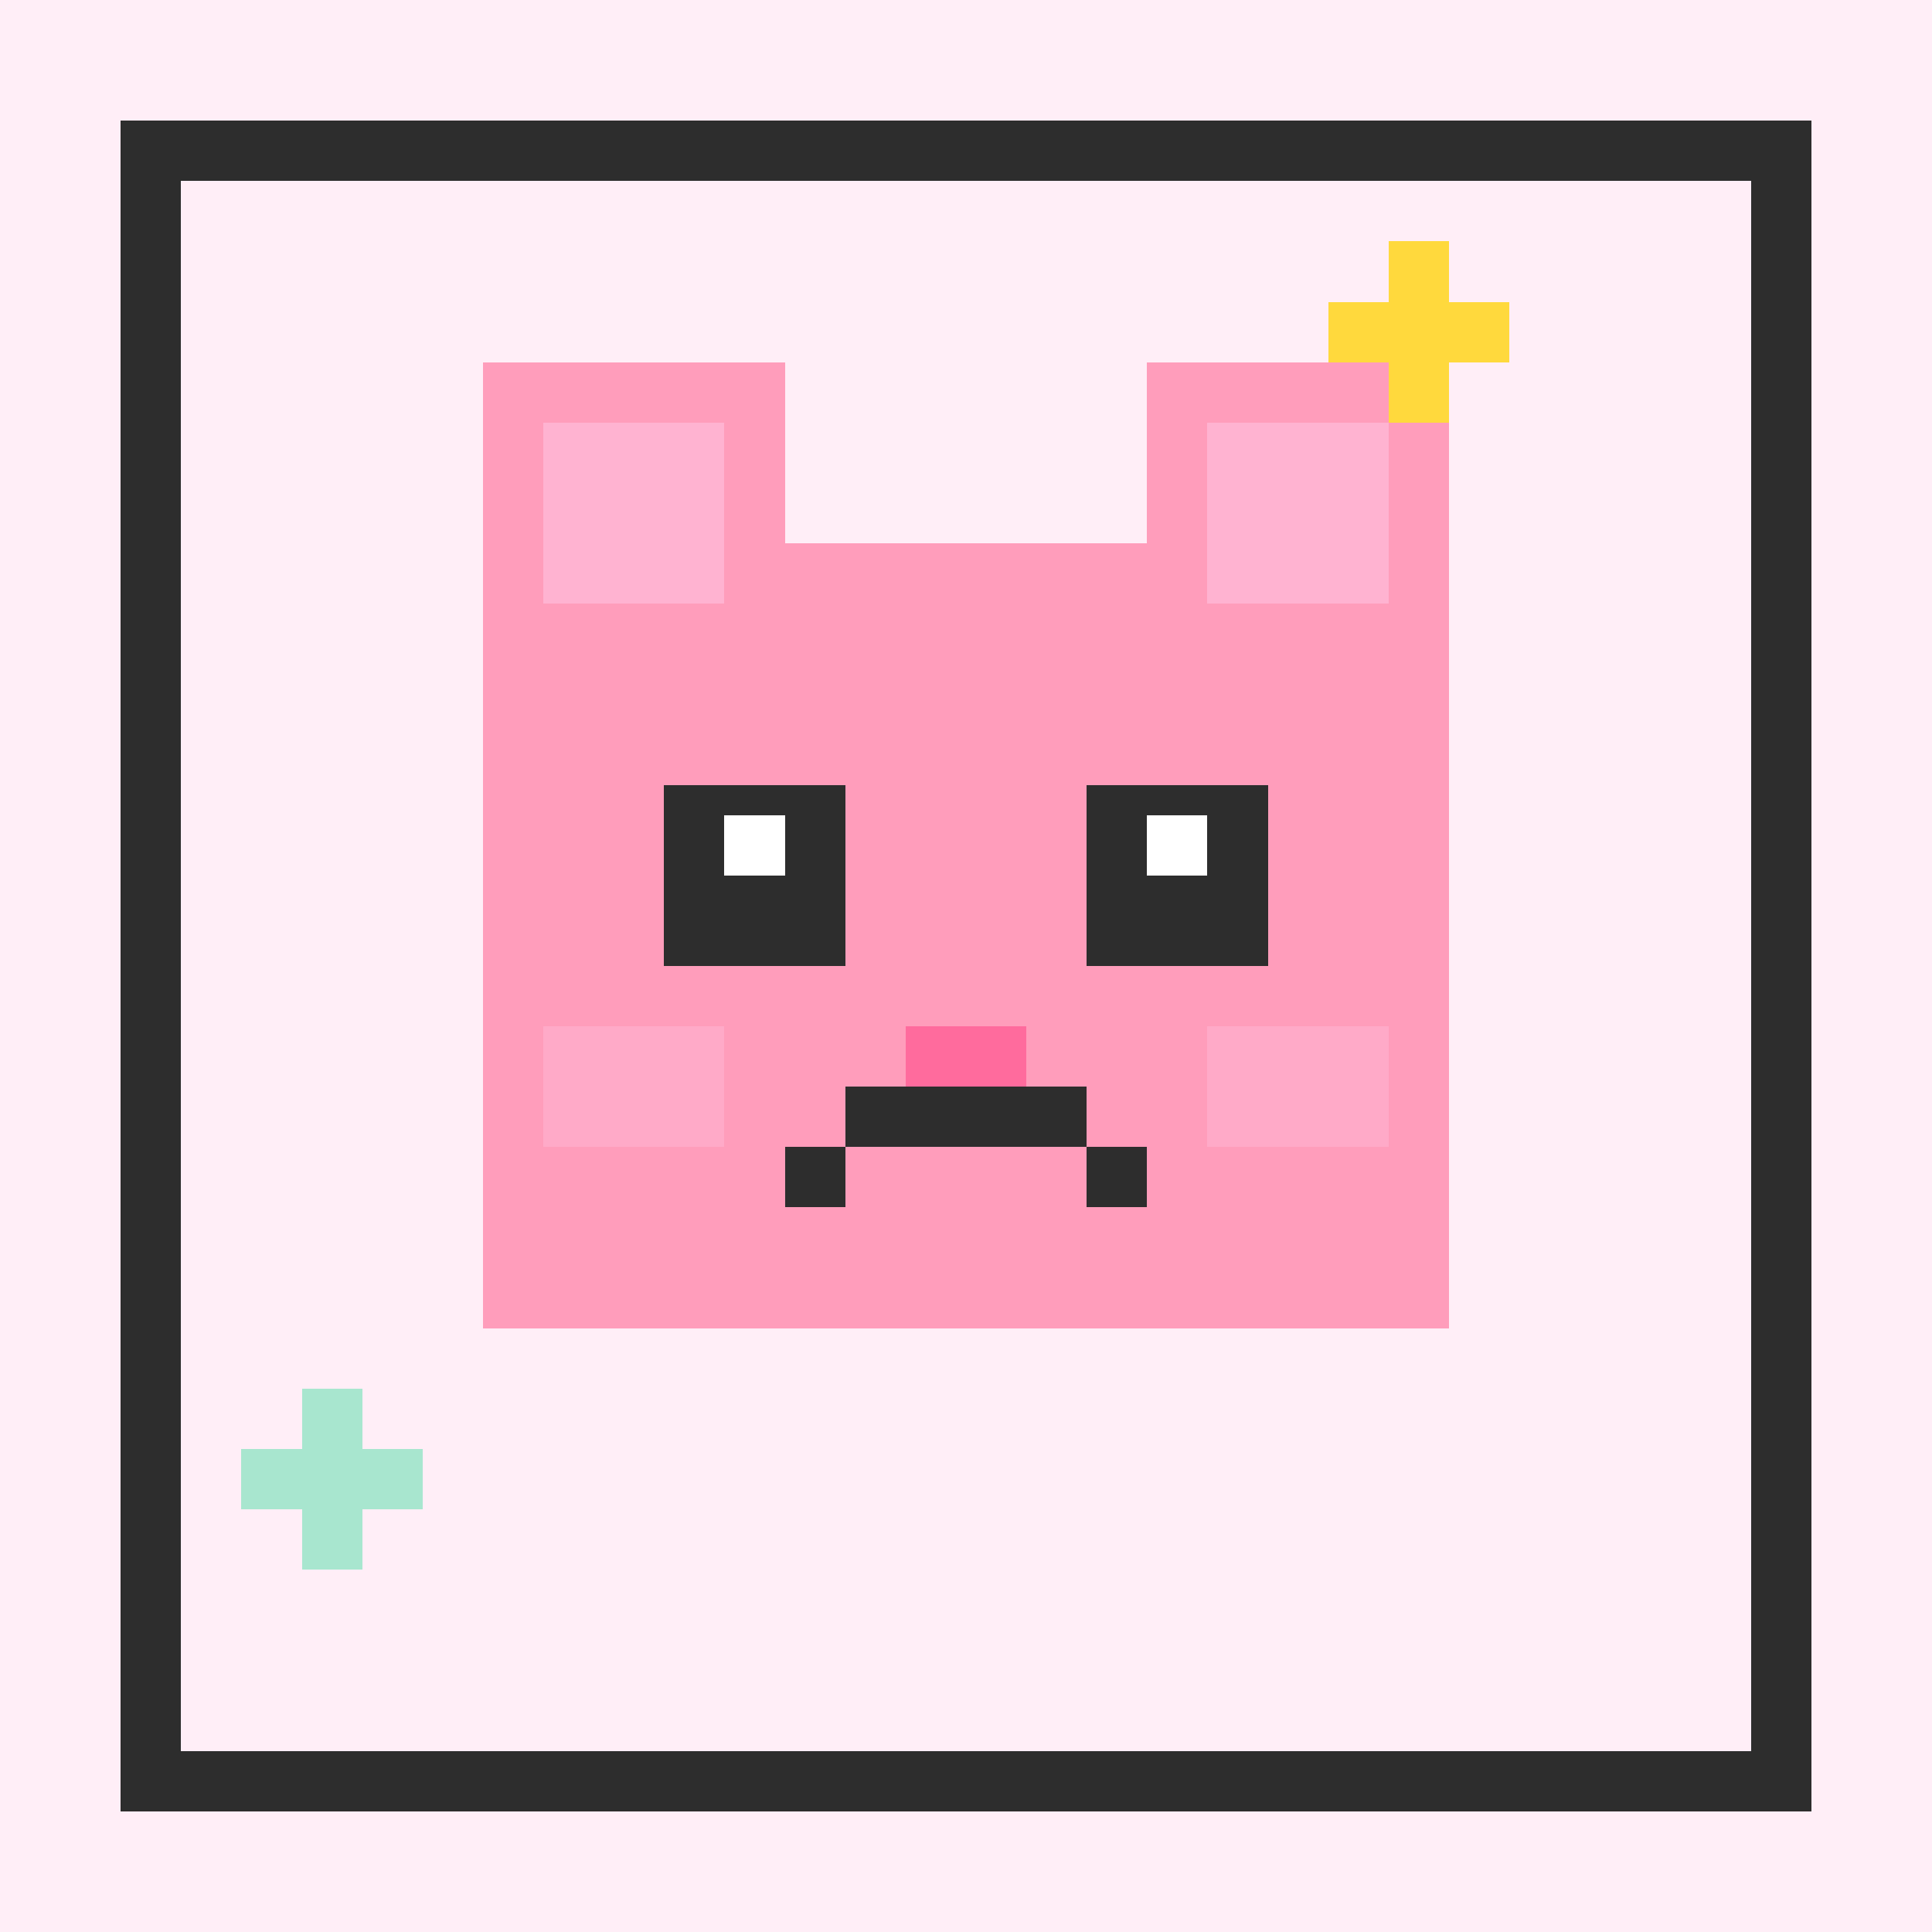
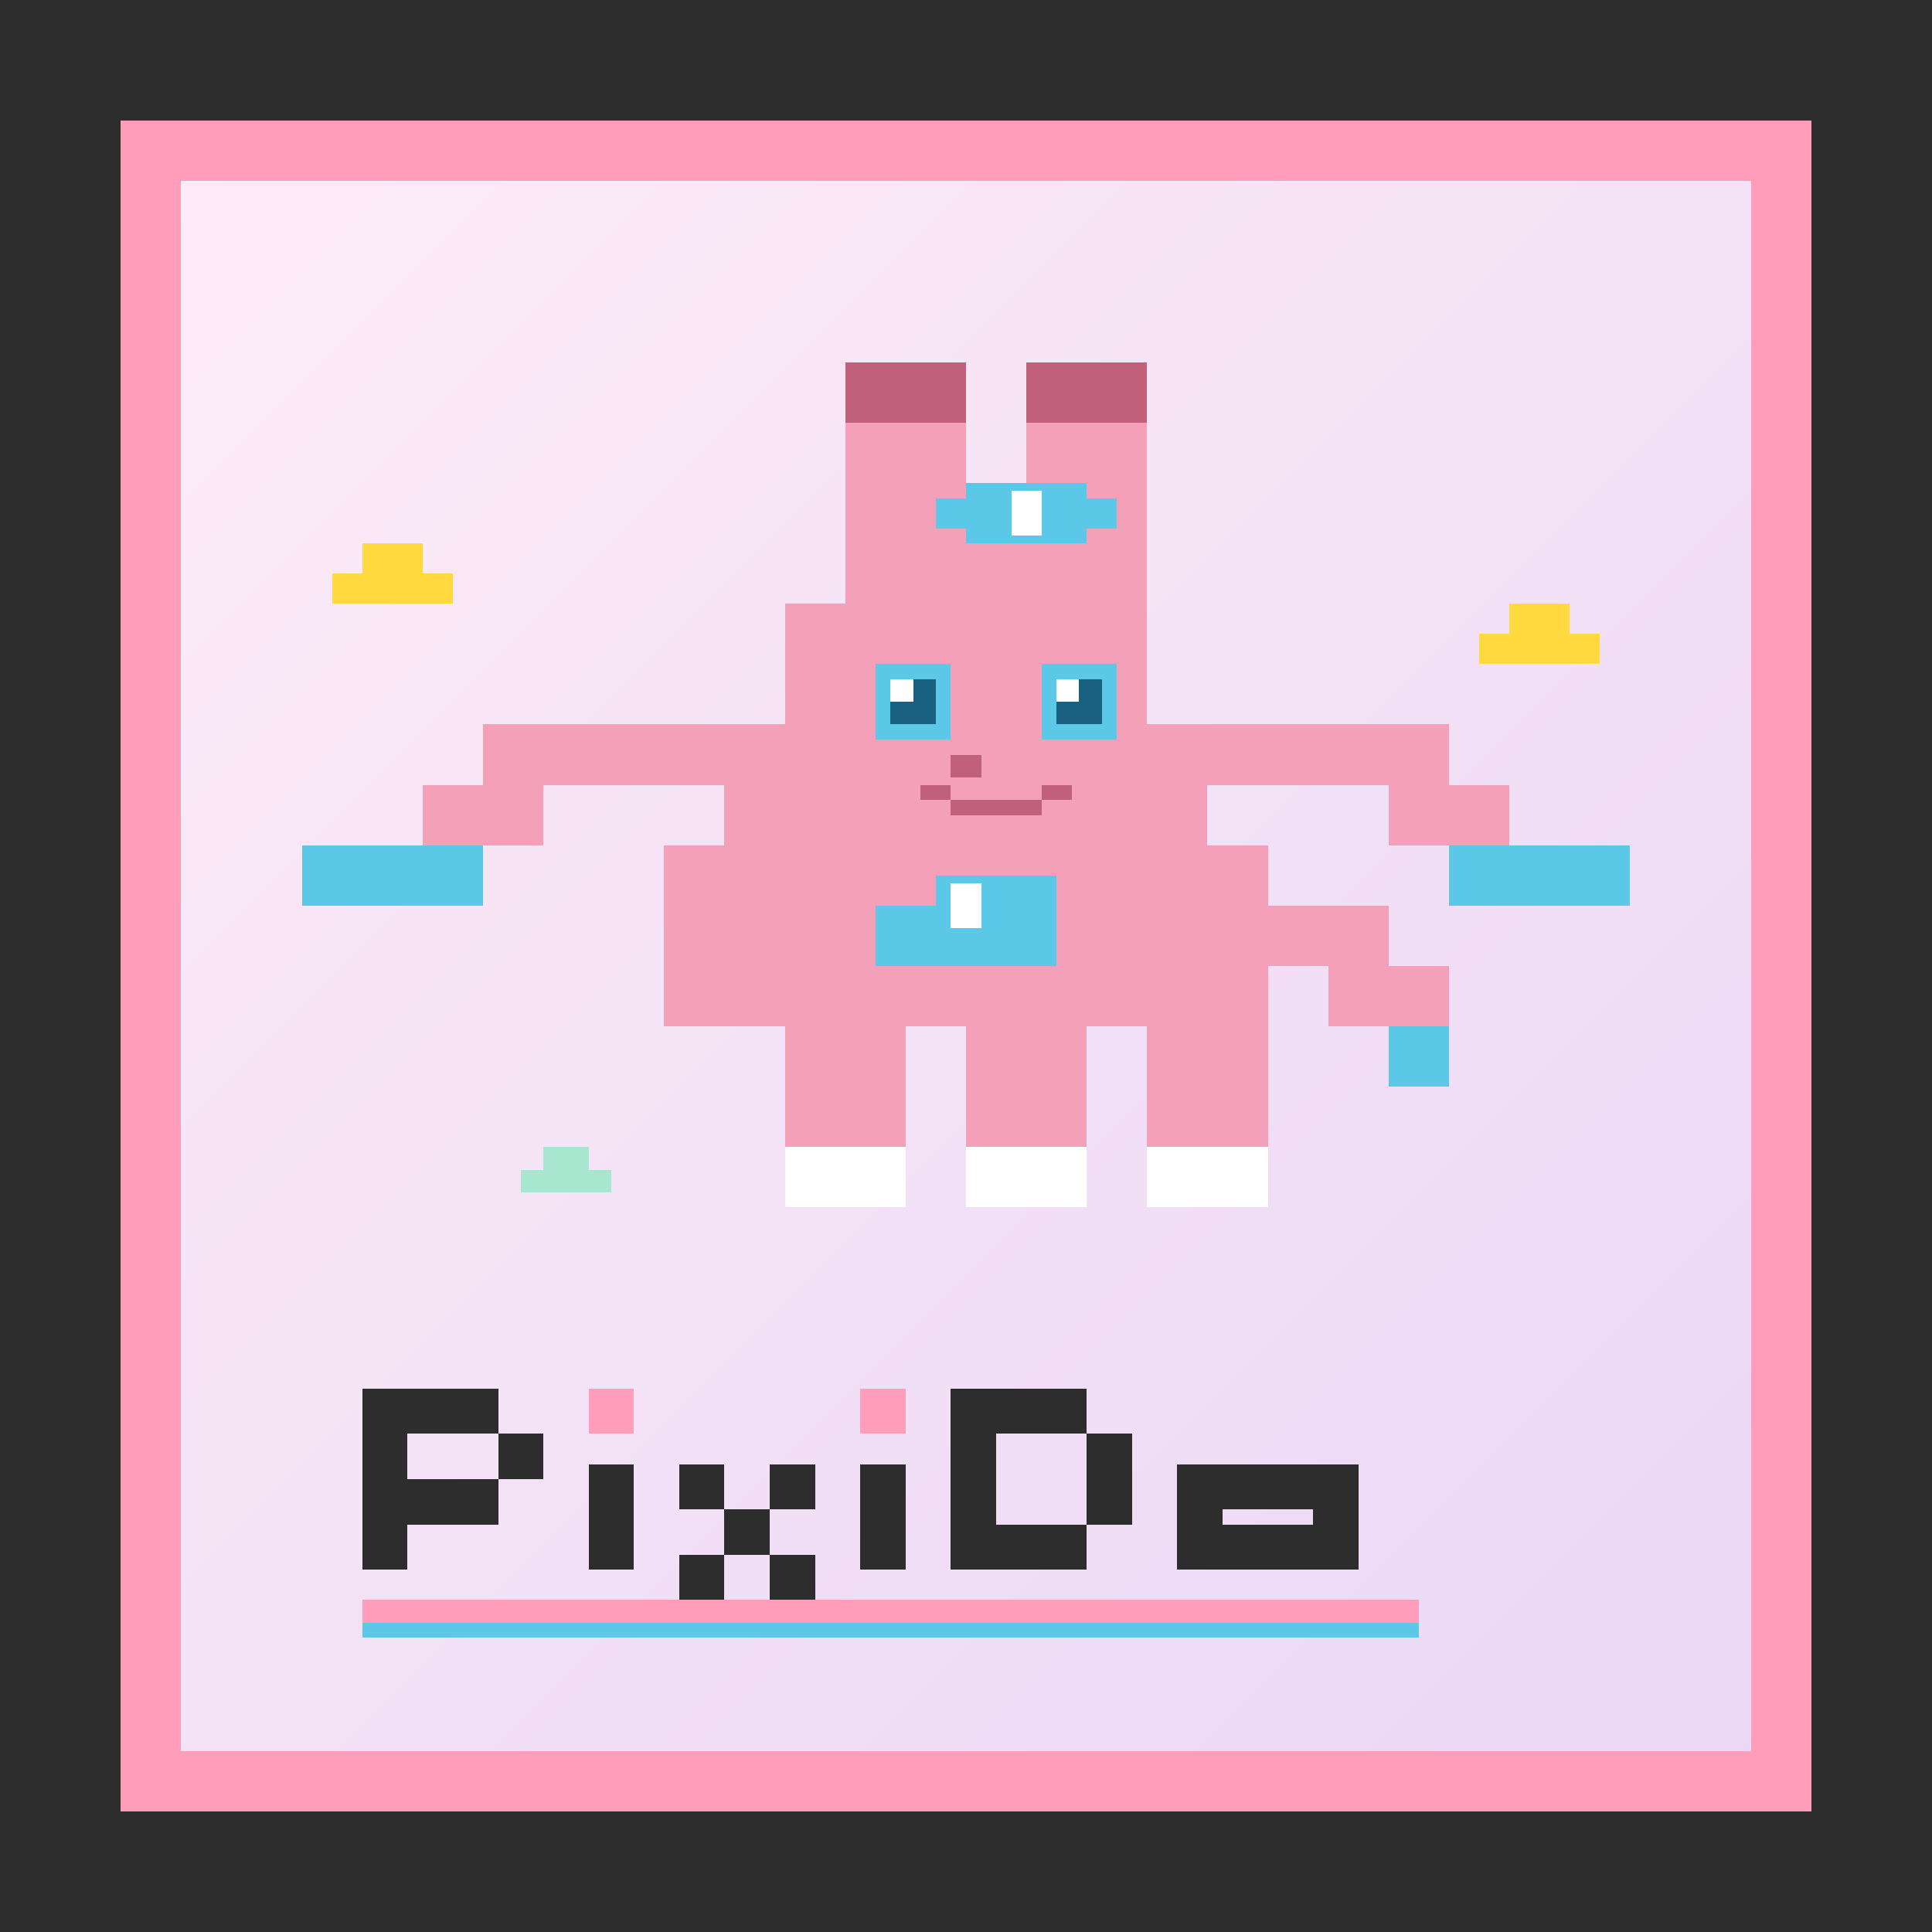
<svg xmlns="http://www.w3.org/2000/svg" viewBox="0 0 512 512" shape-rendering="crispEdges">
-   <rect width="512" height="512" fill="#ffeef7" />
-   <rect x="32" y="32" width="448" height="448" fill="#ff9dbb" />
-   <rect x="48" y="48" width="416" height="416" fill="#ffeef7" />
-   <rect x="128" y="144" width="256" height="208" fill="#ff9dbb" />
-   <rect x="128" y="96" width="80" height="80" fill="#ff9dbb" />
-   <rect x="304" y="96" width="80" height="80" fill="#ff9dbb" />
-   <rect x="144" y="112" width="48" height="48" fill="#ffb3d1" />
-   <rect x="320" y="112" width="48" height="48" fill="#ffb3d1" />
-   <rect x="176" y="208" width="48" height="48" fill="#2d2d2d" />
-   <rect x="288" y="208" width="48" height="48" fill="#2d2d2d" />
-   <rect x="192" y="216" width="16" height="16" fill="#ffffff" />
-   <rect x="304" y="216" width="16" height="16" fill="#ffffff" />
-   <rect x="240" y="272" width="32" height="16" fill="#ff6b9d" />
-   <rect x="208" y="304" width="16" height="16" fill="#2d2d2d" />
-   <rect x="288" y="304" width="16" height="16" fill="#2d2d2d" />
-   <rect x="224" y="288" width="64" height="16" fill="#2d2d2d" />
-   <rect x="144" y="272" width="48" height="32" fill="#ffb3d1" opacity="0.6" />
-   <rect x="320" y="272" width="48" height="32" fill="#ffb3d1" opacity="0.6" />
-   <rect x="368" y="64" width="16" height="16" fill="#ffd93d" />
-   <rect x="352" y="80" width="48" height="16" fill="#ffd93d" />
-   <rect x="368" y="96" width="16" height="16" fill="#ffd93d" />
-   <rect x="80" y="368" width="16" height="16" fill="#a8e6cf" />
-   <rect x="64" y="384" width="48" height="16" fill="#a8e6cf" />
-   <rect x="80" y="400" width="16" height="16" fill="#a8e6cf" />
-   <rect x="32" y="32" width="448" height="16" fill="#2d2d2d" />
-   <rect x="32" y="464" width="448" height="16" fill="#2d2d2d" />
-   <rect x="32" y="32" width="16" height="448" fill="#2d2d2d" />
-   <rect x="464" y="32" width="16" height="448" fill="#2d2d2d" />
+   <defs>
+     <linearGradient id="bg" x1="0%" y1="0%" x2="100%" y2="100%">
+       <stop offset="0%" stop-color="#ffeef7" />
+       <stop offset="100%" stop-color="#e8d5f5" />
+     </linearGradient>
+   </defs>
+   <rect width="512" height="512" fill="url(#bg)" />
+   <rect x="0" y="0" width="512" height="32" fill="#2d2d2d" />
+   <rect x="0" y="480" width="512" height="32" fill="#2d2d2d" />
+   <rect x="0" y="0" width="32" height="512" fill="#2d2d2d" />
+   <rect x="480" y="0" width="32" height="512" fill="#2d2d2d" />
+   <rect x="32" y="32" width="448" height="16" fill="#ff9dbb" />
+   <rect x="32" y="464" width="448" height="16" fill="#ff9dbb" />
+   <rect x="32" y="32" width="16" height="448" fill="#ff9dbb" />
+   <rect x="464" y="32" width="16" height="448" fill="#ff9dbb" />
+   <rect x="208" y="192" width="96" height="80" fill="#f4a0b8" />
+   <rect x="192" y="208" width="128" height="64" fill="#f4a0b8" />
+   <rect x="176" y="224" width="160" height="48" fill="#f4a0b8" />
+   <rect x="224" y="144" width="80" height="64" fill="#f4a0b8" />
+   <rect x="208" y="160" width="96" height="48" fill="#f4a0b8" />
+   <rect x="224" y="112" width="32" height="48" fill="#f4a0b8" />
+   <rect x="272" y="112" width="32" height="48" fill="#f4a0b8" />
+   <rect x="224" y="96" width="32" height="16" fill="#c0607a" />
+   <rect x="272" y="96" width="32" height="16" fill="#c0607a" />
+   <rect x="232" y="176" width="20" height="20" fill="#5bc8e8" />
+   <rect x="276" y="176" width="20" height="20" fill="#5bc8e8" />
+   <rect x="236" y="180" width="12" height="12" fill="#1a6080" />
+   <rect x="280" y="180" width="12" height="12" fill="#1a6080" />
+   <rect x="236" y="180" width="6" height="6" fill="#ffffff" />
+   <rect x="280" y="180" width="6" height="6" fill="#ffffff" />
+   <rect x="252" y="200" width="8" height="6" fill="#c0607a" />
+   <rect x="244" y="208" width="8" height="4" fill="#c0607a" />
+   <rect x="276" y="208" width="8" height="4" fill="#c0607a" />
+   <rect x="252" y="212" width="24" height="4" fill="#c0607a" />
+   <rect x="256" y="128" width="32" height="16" fill="#5bc8e8" />
+   <rect x="248" y="132" width="48" height="8" fill="#5bc8e8" />
+   <rect x="268" y="130" width="8" height="12" fill="#ffffff" />
+   <rect x="128" y="192" width="80" height="16" fill="#f4a0b8" />
+   <rect x="112" y="208" width="32" height="16" fill="#f4a0b8" />
+   <rect x="96" y="224" width="32" height="16" fill="#5bc8e8" />
+   <rect x="80" y="224" width="16" height="16" fill="#5bc8e8" />
+   <rect x="304" y="192" width="80" height="16" fill="#f4a0b8" />
+   <rect x="368" y="208" width="32" height="16" fill="#f4a0b8" />
+   <rect x="384" y="224" width="32" height="16" fill="#5bc8e8" />
+   <rect x="416" y="224" width="16" height="16" fill="#5bc8e8" />
+   <rect x="208" y="272" width="32" height="48" fill="#f4a0b8" />
+   <rect x="256" y="272" width="32" height="48" fill="#f4a0b8" />
+   <rect x="304" y="272" width="32" height="48" fill="#f4a0b8" />
+   <rect x="208" y="304" width="32" height="16" fill="#ffffff" />
+   <rect x="256" y="304" width="32" height="16" fill="#ffffff" />
+   <rect x="304" y="304" width="32" height="16" fill="#ffffff" />
+   <rect x="320" y="240" width="48" height="16" fill="#f4a0b8" />
+   <rect x="352" y="256" width="32" height="16" fill="#f4a0b8" />
+   <rect x="368" y="272" width="16" height="16" fill="#5bc8e8" />
+   <rect x="232" y="240" width="48" height="16" fill="#5bc8e8" />
+   <rect x="248" y="232" width="16" height="8" fill="#5bc8e8" />
+   <rect x="264" y="232" width="16" height="8" fill="#5bc8e8" />
+   <rect x="252" y="234" width="8" height="12" fill="#ffffff" />
+   <rect x="96" y="144" width="16" height="16" fill="#ffd93d" />
+   <rect x="88" y="152" width="32" height="8" fill="#ffd93d" />
+   <rect x="400" y="160" width="16" height="16" fill="#ffd93d" />
+   <rect x="392" y="168" width="32" height="8" fill="#ffd93d" />
+   <rect x="144" y="304" width="12" height="12" fill="#a8e6cf" />
+   <rect x="138" y="310" width="24" height="6" fill="#a8e6cf" />
+   <rect x="96" y="368" width="12" height="48" fill="#2d2d2d" />
+   <rect x="108" y="368" width="24" height="12" fill="#2d2d2d" />
+   <rect x="132" y="380" width="12" height="12" fill="#2d2d2d" />
+   <rect x="108" y="392" width="24" height="12" fill="#2d2d2d" />
+   <rect x="156" y="368" width="12" height="12" fill="#ff9dbb" />
+   <rect x="156" y="388" width="12" height="28" fill="#2d2d2d" />
+   <rect x="180" y="388" width="12" height="12" fill="#2d2d2d" />
+   <rect x="204" y="388" width="12" height="12" fill="#2d2d2d" />
+   <rect x="192" y="400" width="12" height="12" fill="#2d2d2d" />
+   <rect x="180" y="412" width="12" height="12" fill="#2d2d2d" />
+   <rect x="204" y="412" width="12" height="12" fill="#2d2d2d" />
+   <rect x="228" y="368" width="12" height="12" fill="#ff9dbb" />
+   <rect x="228" y="388" width="12" height="28" fill="#2d2d2d" />
+   <rect x="252" y="368" width="12" height="48" fill="#2d2d2d" />
+   <rect x="264" y="368" width="24" height="12" fill="#2d2d2d" />
+   <rect x="288" y="380" width="12" height="24" fill="#2d2d2d" />
+   <rect x="264" y="404" width="24" height="12" fill="#2d2d2d" />
+   <rect x="312" y="388" width="12" height="28" fill="#2d2d2d" />
+   <rect x="348" y="388" width="12" height="28" fill="#2d2d2d" />
+   <rect x="324" y="388" width="24" height="12" fill="#2d2d2d" />
+   <rect x="324" y="404" width="24" height="12" fill="#2d2d2d" />
+   <rect x="96" y="424" width="280" height="6" fill="#ff9dbb" />
+   <rect x="96" y="430" width="280" height="4" fill="#5bc8e8" />
</svg>
